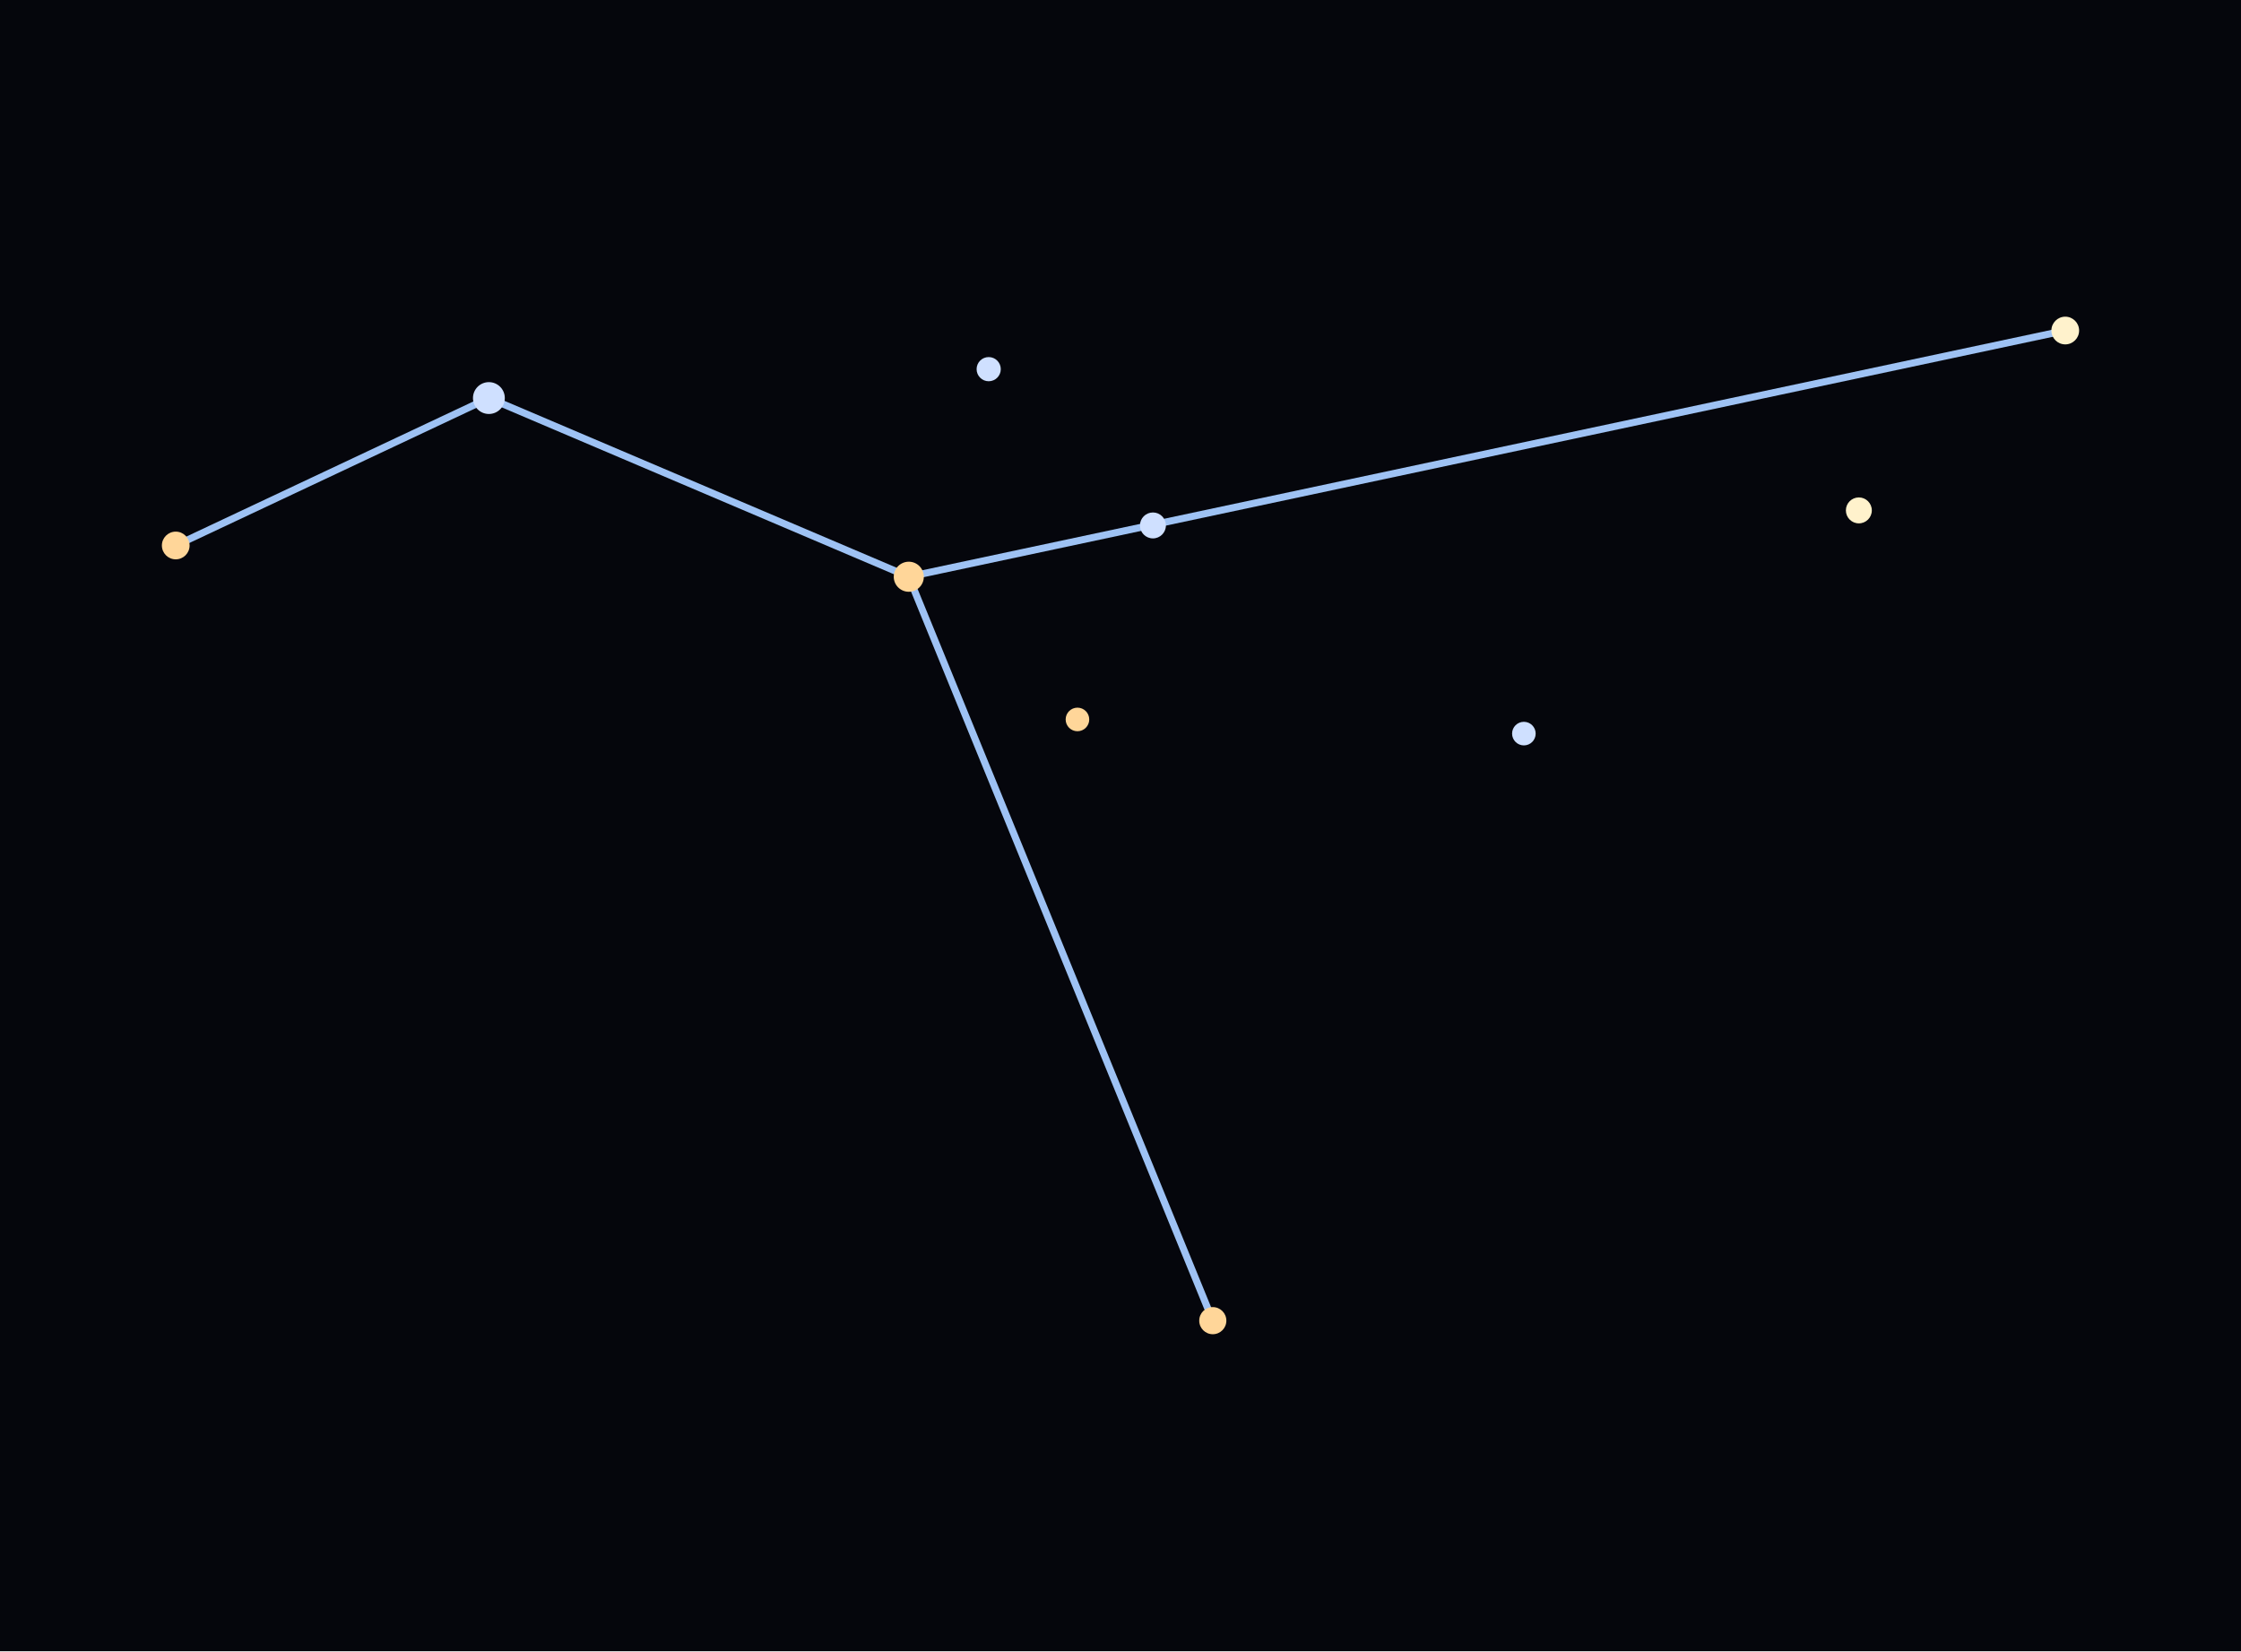
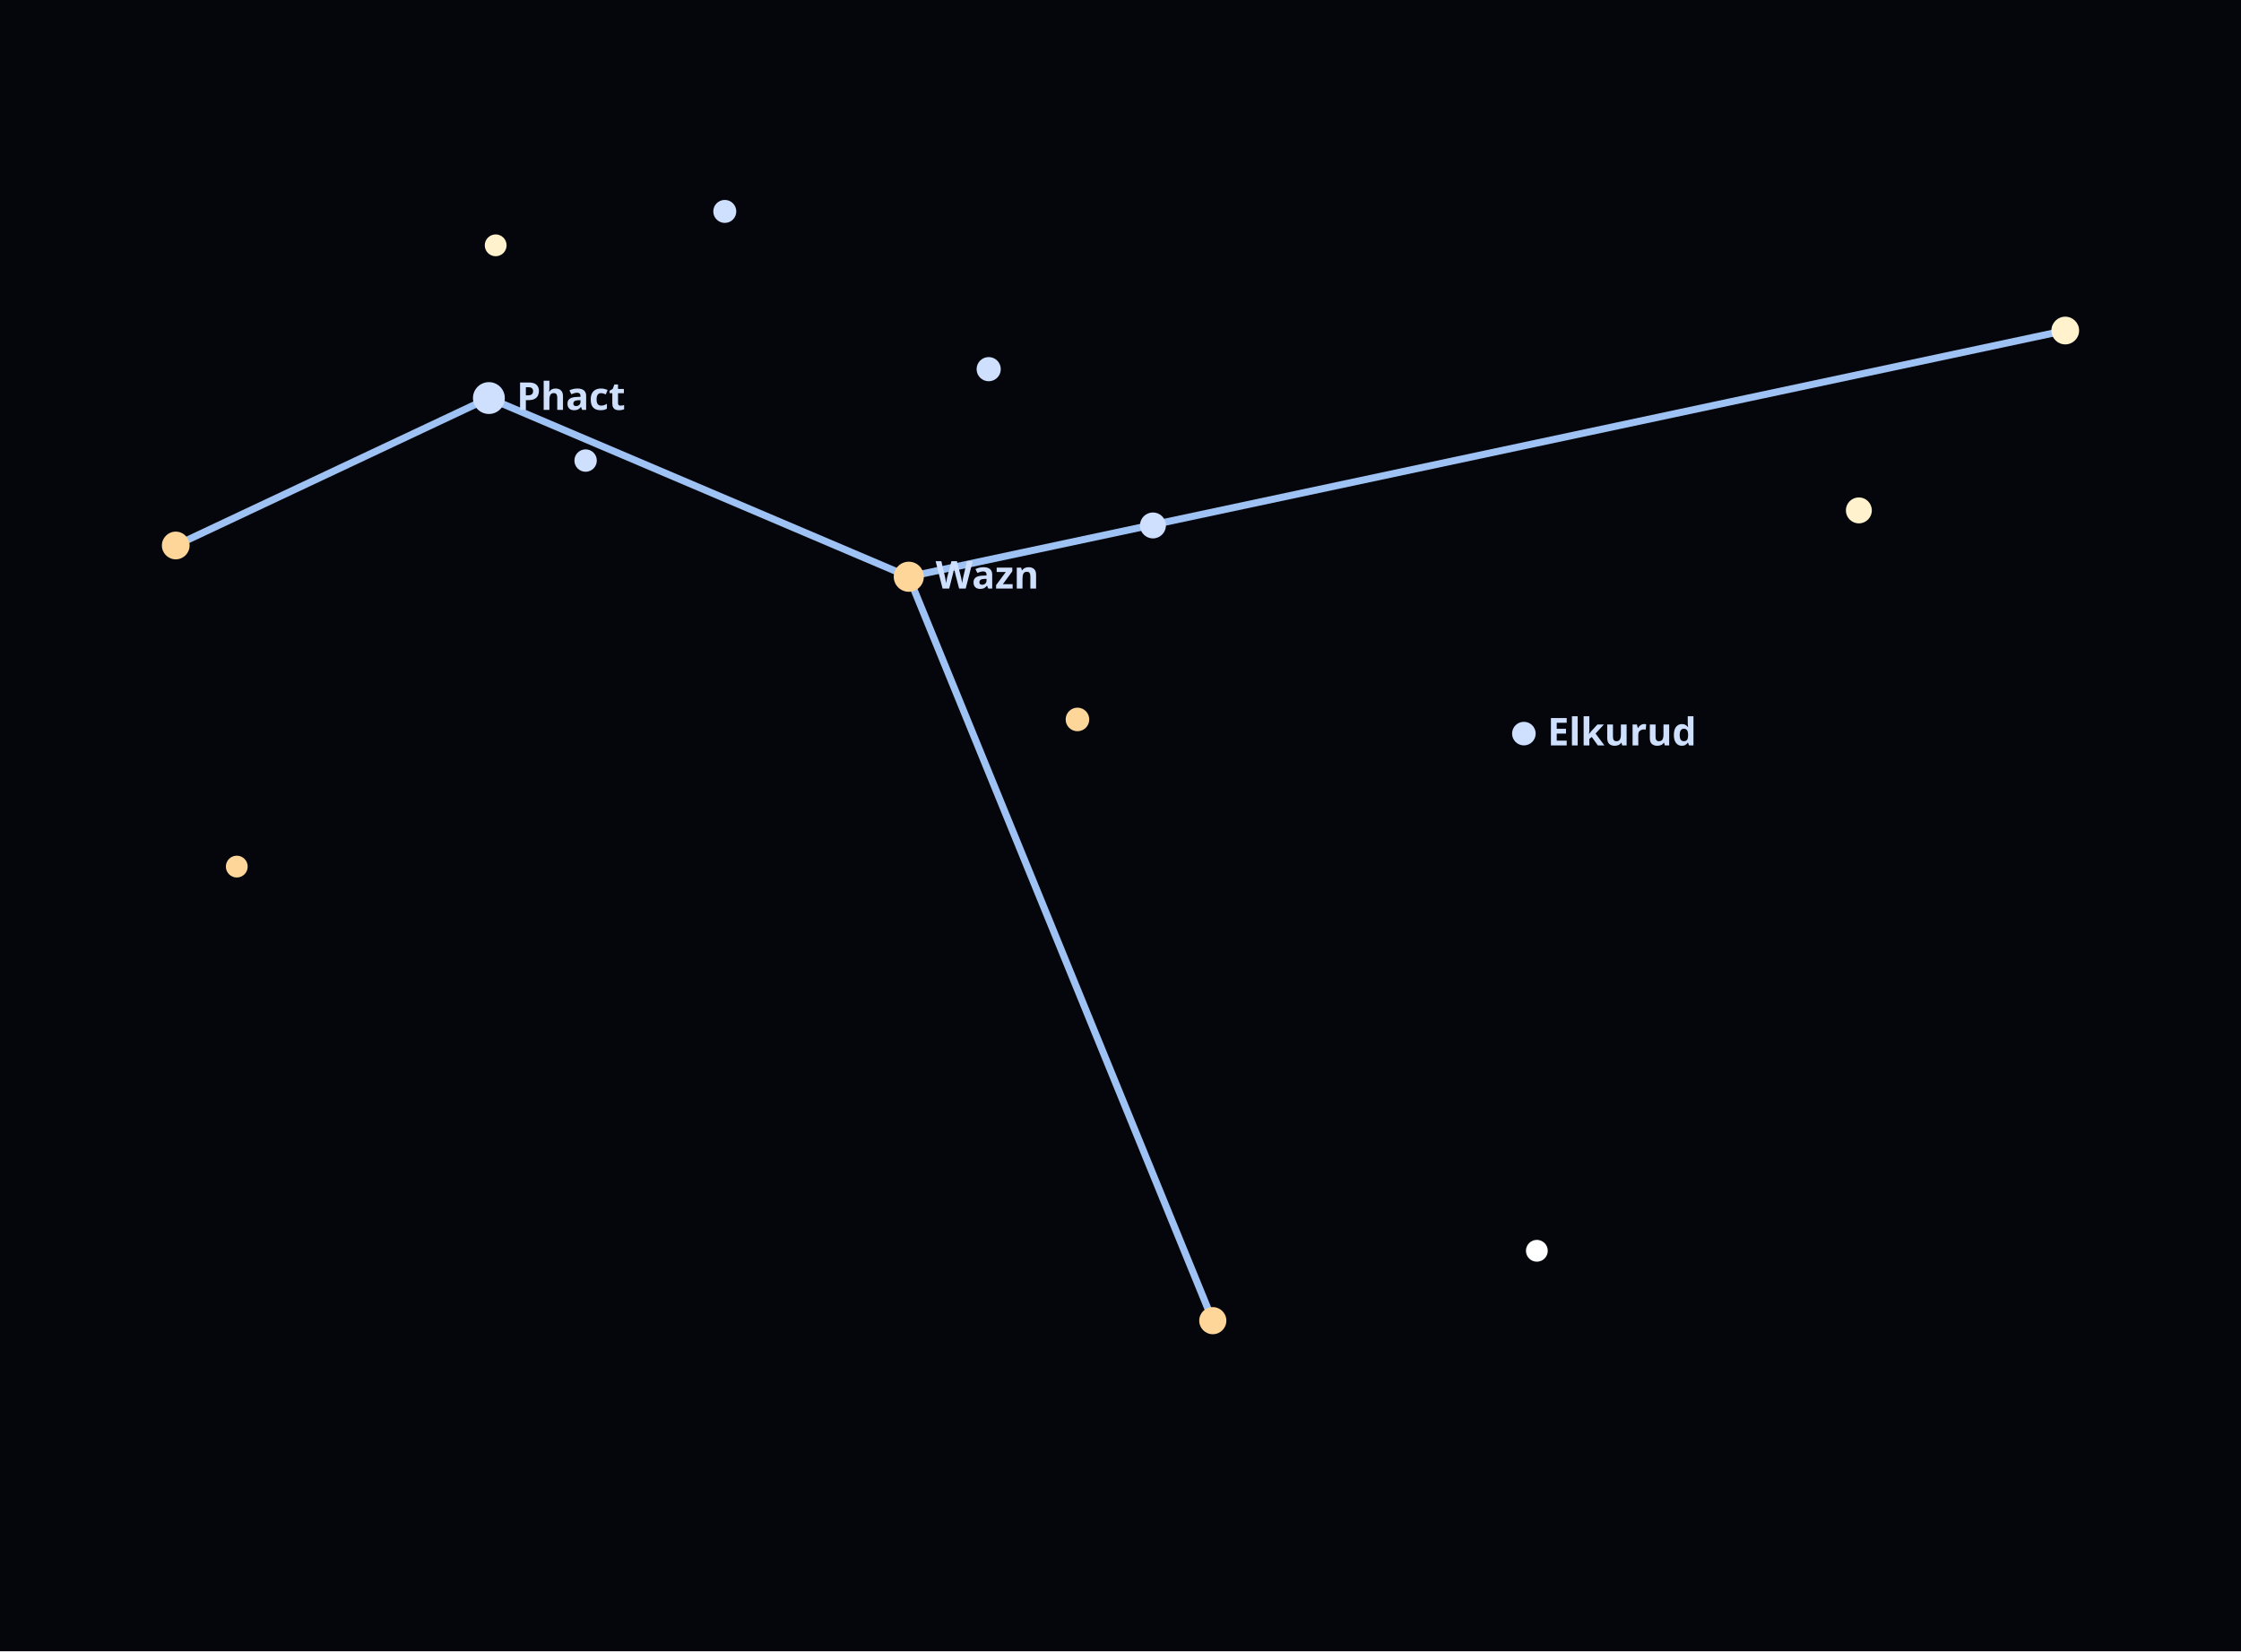
<svg xmlns="http://www.w3.org/2000/svg" viewBox="0 0 760 560" font-family="Audiowide, Segoe UI, sans-serif">
  <rect width="760" height="560" fill="#05060c" />
  <polyline class="fig-line" points="700.4,112.1 308.2,195.6 165.8,135.0 59.6,185.0" fill="none" stroke="#a6ccff" stroke-width="2.4" stroke-opacity="0.95" stroke-linejoin="round" data-seq="30277,27628,26634,25859" />
  <polyline class="fig-line" points="308.2,195.6 411.3,447.9" fill="none" stroke="#a6ccff" stroke-width="2.4" stroke-opacity="0.95" stroke-linejoin="round" data-seq="27628,28328" />
  <circle class="star" cx="700.4" cy="112.1" r="4.7" fill="#fff2cc" data-name="HIP 30277" data-meta="mag 3.85" data-vid="30277" />
-   <circle class="star" cx="308.2" cy="195.6" r="5.1" fill="#ffd699" data-name="HIP 27628" data-meta="mag 3.12" data-vid="27628" />
-   <circle class="star" cx="165.8" cy="135.0" r="5.4" fill="#cfe0ff" data-name="HIP 26634" data-meta="mag 2.65" data-vid="26634" />
+   <circle class="star" cx="308.2" cy="195.6" r="5.1" fill="#ffd699" data-name="Wazn" data-meta="mag 3.12" data-vid="27628" />
+   <text class="star-label" x="317.3" y="199.6" fill="#cfe0ff" font-size="13" font-weight="bold" data-vid="27628">Wazn</text>
+   <circle class="star" cx="165.8" cy="135.0" r="5.4" fill="#cfe0ff" data-name="Phact" data-meta="mag 2.65" data-vid="26634" />
+   <text class="star-label" x="175.2" y="139.0" fill="#cfe0ff" font-size="13" font-weight="bold" data-vid="26634">Phact</text>
  <circle class="star" cx="59.6" cy="185.0" r="4.7" fill="#ffd699" data-name="HIP 25859" data-meta="mag 3.86" data-vid="25859" />
  <circle class="star" cx="411.3" cy="447.9" r="4.6" fill="#ffd699" data-name="HIP 28328" data-meta="mag 3.96" data-vid="28328" />
-   <circle class="star" cx="391.0" cy="178.2" r="4.4" fill="#cfe0ff" data-name="HIP 28199" data-meta="mag 4.36" data-vid="28199" />
-   <circle class="star" cx="630.4" cy="173.1" r="4.4" fill="#fff2cc" data-name="HIP 29807" data-meta="mag 4.37" data-vid="29807" />
+   <circle class="star" cx="-113.2" cy="164.4" r="4.1" fill="#fff2cc" data-name="HIP 24659" data-meta="mag 4.81" data-vid="24659" />
+   <circle class="star" cx="80.3" cy="293.9" r="3.7" fill="#ffd699" data-name="HIP 25993" data-meta="mag 5.45" data-vid="25993" />
+   <circle class="star" cx="141.9" cy="-57.8" r="3.8" fill="#ffffff" data-name="HIP 26460" data-meta="mag 5.28" data-vid="26460" />
+   <circle class="star" cx="168.1" cy="83.2" r="3.7" fill="#fff2cc" data-name="HIP 26649" data-meta="mag 5.44" data-vid="26649" />
+   <circle class="star" cx="198.6" cy="156.2" r="3.8" fill="#cfe0ff" data-name="HIP 26868" data-meta="mag 5.29" data-vid="26868" />
+   <circle class="star" cx="245.8" cy="71.7" r="3.9" fill="#cfe0ff" data-name="HIP 27204" data-meta="mag 5.18" data-vid="27204" />
  <circle class="star" cx="335.3" cy="125.2" r="4.1" fill="#cfe0ff" data-name="HIP 27810" data-meta="mag 4.88" data-vid="27810" />
  <circle class="star" cx="365.4" cy="244.0" r="4.0" fill="#ffd699" data-name="HIP 28010" data-meta="mag 4.97" data-vid="28010" />
-   <circle class="star" cx="516.8" cy="248.8" r="4.0" fill="#cfe0ff" data-name="HIP 29034" data-meta="mag 5.0" data-vid="29034" />
+   <circle class="star" cx="391.0" cy="178.2" r="4.4" fill="#cfe0ff" data-name="HIP 28199" data-meta="mag 4.36" data-vid="28199" />
+   <circle class="star" cx="516.8" cy="248.8" r="4.0" fill="#cfe0ff" data-name="Elkurud" data-meta="mag 5.0" data-vid="29034" />
+   <text class="star-label" x="524.8" y="252.8" fill="#cfe0ff" font-size="13" font-weight="bold" data-vid="29034">Elkurud</text>
+   <circle class="star" cx="521.2" cy="424.2" r="3.7" fill="#ffffff" data-name="HIP 29064" data-meta="mag 5.5" data-vid="29064" />
+   <circle class="star" cx="630.4" cy="173.1" r="4.4" fill="#fff2cc" data-name="HIP 29807" data-meta="mag 4.37" data-vid="29807" />
+   <circle class="star" cx="829.3" cy="264.6" r="3.9" fill="#fff2cc" data-name="HIP 31165" data-meta="mag 5.25" data-vid="31165" />
+   <circle class="star" cx="847.8" cy="212.2" r="3.7" fill="#ffd699" data-name="HIP 31299" data-meta="mag 5.42" data-vid="31299" />
</svg>
